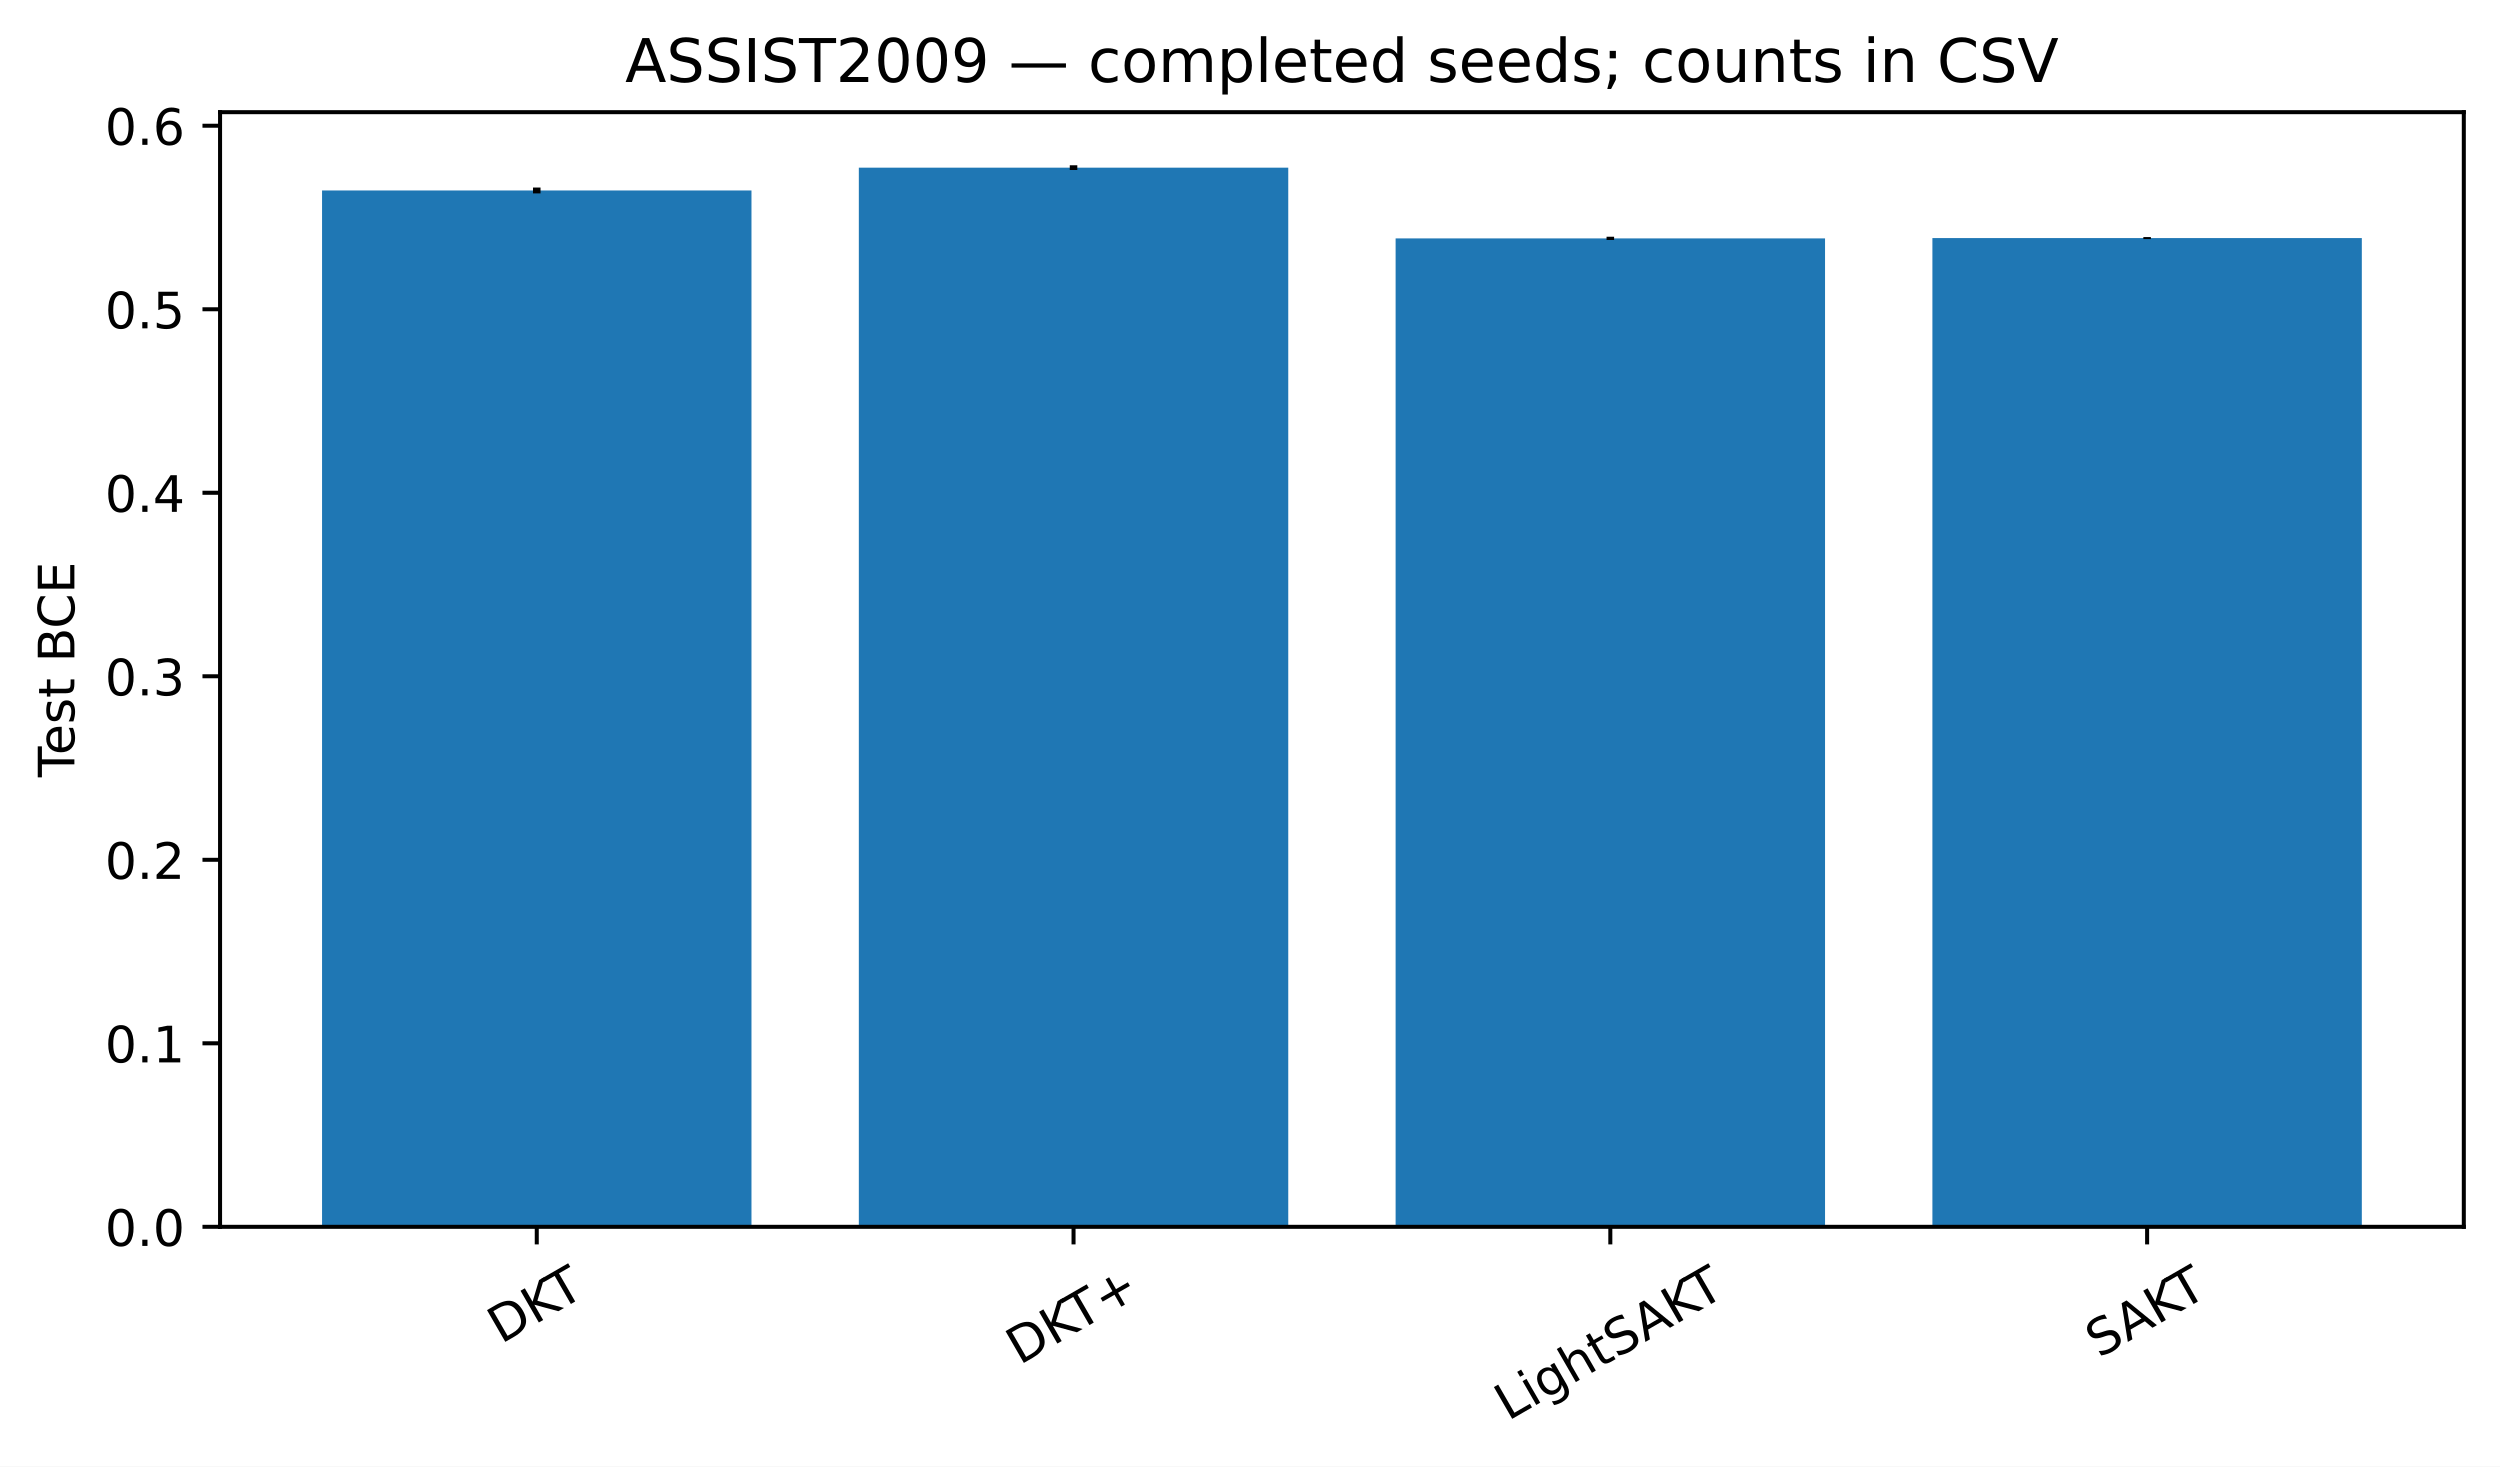
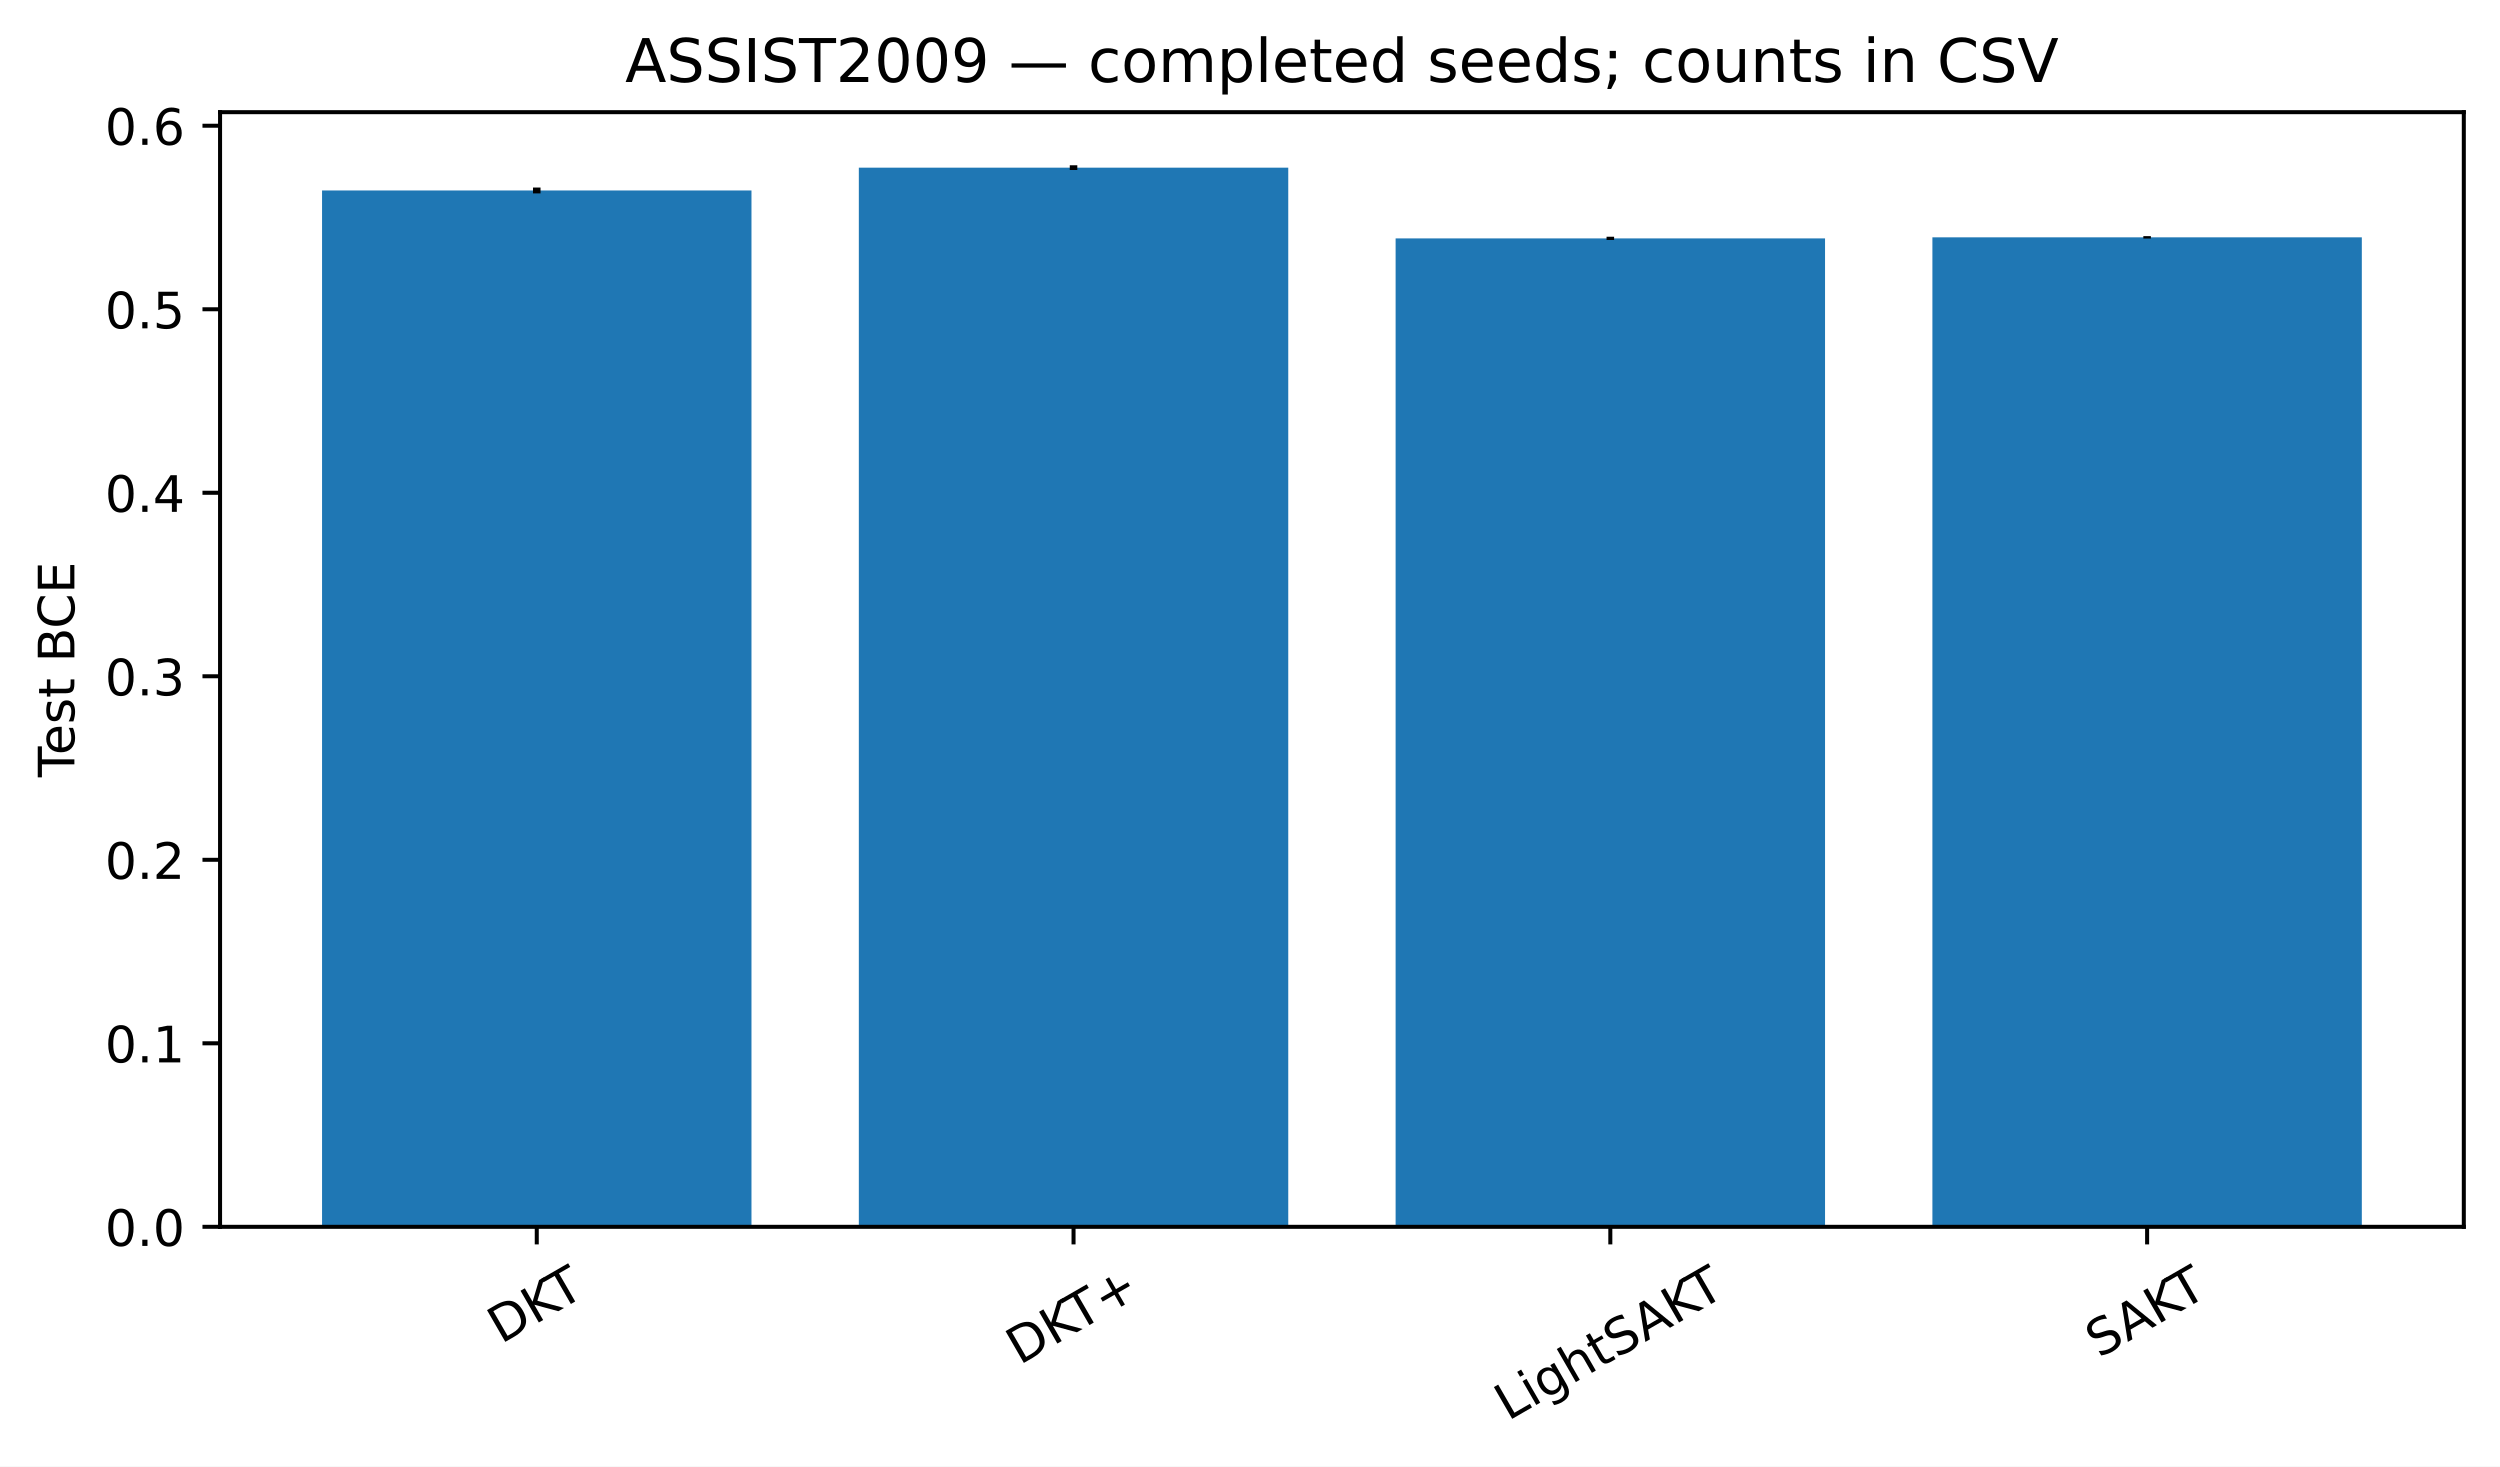
<svg xmlns="http://www.w3.org/2000/svg" xmlns:xlink="http://www.w3.org/1999/xlink" width="497.381pt" height="291.771pt" viewBox="0 0 497.381 291.771" version="1.1">
  <defs>
    <style type="text/css">*{stroke-linejoin: round; stroke-linecap: butt}</style>
  </defs>
  <g id="figure_1">
    <g id="patch_1">
      <path d="M 0 291.771  L 497.381 291.771  L 497.381 0  L 0 0  z " style="fill: #ffffff" />
    </g>
    <g id="axes_1">
      <g id="patch_2">
        <path d="M 43.781 244.078  L 490.181 244.078  L 490.181 22.318  L 43.781 22.318  z " style="fill: #ffffff" />
      </g>
      <g id="patch_3">
-         <path d="M 64.072 244.078  L 149.508 244.078  L 149.508 37.893  L 64.072 37.893  z " clip-path="url(#pb2ff66fe89)" style="fill: #1f77b4" />
+         <path d="M 64.072 244.078  L 149.508 244.078  L 149.508 37.893  L 64.072 37.893  z " clip-path="url(#p819adfb0a6)" style="fill: #1f77b4" />
      </g>
      <g id="patch_4">
-         <path d="M 170.866 244.078  L 256.302 244.078  L 256.302 33.353  L 170.866 33.353  z " clip-path="url(#pb2ff66fe89)" style="fill: #1f77b4" />
+         <path d="M 170.866 244.078  L 256.302 244.078  L 256.302 33.353  L 170.866 33.353  z " clip-path="url(#p819adfb0a6)" style="fill: #1f77b4" />
      </g>
      <g id="patch_5">
-         <path d="M 277.661 244.078  L 363.096 244.078  L 363.096 47.429  L 277.661 47.429  z " clip-path="url(#pb2ff66fe89)" style="fill: #1f77b4" />
+         <path d="M 277.661 244.078  L 363.096 244.078  L 363.096 47.429  L 277.661 47.429  z " clip-path="url(#p819adfb0a6)" style="fill: #1f77b4" />
      </g>
      <g id="patch_6">
-         <path d="M 384.455 244.078  L 469.89 244.078  L 469.89 47.365  L 384.455 47.365  z " clip-path="url(#pb2ff66fe89)" style="fill: #1f77b4" />
+         <path d="M 384.455 244.078  L 469.89 244.078  L 469.89 47.219  L 384.455 47.219  z " clip-path="url(#p819adfb0a6)" style="fill: #1f77b4" />
      </g>
      <g id="matplotlib.axis_1">
        <g id="xtick_1">
          <g id="line2d_1">
            <defs>
-               <path id="me5a0426572" d="M 0 0  L 0 3.5  " style="stroke: #000000; stroke-width: 0.8" />
+               <path id="mabdec3864d" d="M 0 0  L 0 3.5  " style="stroke: #000000; stroke-width: 0.8" />
            </defs>
            <g>
-               <use xlink:href="#me5a0426572" x="106.79" y="244.078" style="stroke: #000000; stroke-width: 0.8" />
+               <use xlink:href="#mabdec3864d" x="106.79" y="244.078" style="stroke: #000000; stroke-width: 0.8" />
            </g>
          </g>
          <g id="text_1">
            <g transform="translate(99.68656 267.4539) rotate(-30) scale(0.1 -0.1)">
              <defs>
                <path id="DejaVuSans-44" d="M 1259 4147  L 1259 519  L 2022 519  Q 2988 519 3436 956  Q 3884 1394 3884 2338  Q 3884 3275 3436 3711  Q 2988 4147 2022 4147  L 1259 4147  z M 628 4666  L 1925 4666  Q 3281 4666 3915 4102  Q 4550 3538 4550 2338  Q 4550 1131 3912 565  Q 3275 0 1925 0  L 628 0  L 628 4666  z " transform="scale(0.015625)" />
                <path id="DejaVuSans-4b" d="M 628 4666  L 1259 4666  L 1259 2694  L 3353 4666  L 4166 4666  L 1850 2491  L 4331 0  L 3500 0  L 1259 2247  L 1259 0  L 628 0  L 628 4666  z " transform="scale(0.015625)" />
                <path id="DejaVuSans-54" d="M -19 4666  L 3928 4666  L 3928 4134  L 2272 4134  L 2272 0  L 1638 0  L 1638 4134  L -19 4134  L -19 4666  z " transform="scale(0.015625)" />
              </defs>
              <use xlink:href="#DejaVuSans-44" />
              <use xlink:href="#DejaVuSans-4b" x="77.002" />
              <use xlink:href="#DejaVuSans-54" x="134.828" />
            </g>
          </g>
        </g>
        <g id="xtick_2">
          <g id="line2d_2">
            <g>
-               <use xlink:href="#me5a0426572" x="213.584" y="244.078" style="stroke: #000000; stroke-width: 0.8" />
+               <use xlink:href="#mabdec3864d" x="213.584" y="244.078" style="stroke: #000000; stroke-width: 0.8" />
            </g>
          </g>
          <g id="text_2">
            <g transform="translate(202.8523 271.6437) rotate(-30) scale(0.1 -0.1)">
              <defs>
                <path id="DejaVuSans-2b" d="M 2944 4013  L 2944 2272  L 4684 2272  L 4684 1741  L 2944 1741  L 2944 0  L 2419 0  L 2419 1741  L 678 1741  L 678 2272  L 2419 2272  L 2419 4013  L 2944 4013  z " transform="scale(0.015625)" />
              </defs>
              <use xlink:href="#DejaVuSans-44" />
              <use xlink:href="#DejaVuSans-4b" x="77.002" />
              <use xlink:href="#DejaVuSans-54" x="134.828" />
              <use xlink:href="#DejaVuSans-2b" x="195.912" />
            </g>
          </g>
        </g>
        <g id="xtick_3">
          <g id="line2d_3">
            <g>
-               <use xlink:href="#me5a0426572" x="320.378" y="244.078" style="stroke: #000000; stroke-width: 0.8" />
+               <use xlink:href="#mabdec3864d" x="320.378" y="244.078" style="stroke: #000000; stroke-width: 0.8" />
            </g>
          </g>
          <g id="text_3">
            <g transform="translate(300.0107 282.7703) rotate(-30) scale(0.1 -0.1)">
              <defs>
                <path id="DejaVuSans-4c" d="M 628 4666  L 1259 4666  L 1259 531  L 3531 531  L 3531 0  L 628 0  L 628 4666  z " transform="scale(0.015625)" />
                <path id="DejaVuSans-69" d="M 603 3500  L 1178 3500  L 1178 0  L 603 0  L 603 3500  z M 603 4863  L 1178 4863  L 1178 4134  L 603 4134  L 603 4863  z " transform="scale(0.015625)" />
                <path id="DejaVuSans-67" d="M 2906 1791  Q 2906 2416 2648 2759  Q 2391 3103 1925 3103  Q 1463 3103 1205 2759  Q 947 2416 947 1791  Q 947 1169 1205 825  Q 1463 481 1925 481  Q 2391 481 2648 825  Q 2906 1169 2906 1791  z M 3481 434  Q 3481 -459 3084 -895  Q 2688 -1331 1869 -1331  Q 1566 -1331 1297 -1286  Q 1028 -1241 775 -1147  L 775 -588  Q 1028 -725 1275 -790  Q 1522 -856 1778 -856  Q 2344 -856 2625 -561  Q 2906 -266 2906 331  L 2906 616  Q 2728 306 2450 153  Q 2172 0 1784 0  Q 1141 0 747 490  Q 353 981 353 1791  Q 353 2603 747 3093  Q 1141 3584 1784 3584  Q 2172 3584 2450 3431  Q 2728 3278 2906 2969  L 2906 3500  L 3481 3500  L 3481 434  z " transform="scale(0.015625)" />
                <path id="DejaVuSans-68" d="M 3513 2113  L 3513 0  L 2938 0  L 2938 2094  Q 2938 2591 2744 2837  Q 2550 3084 2163 3084  Q 1697 3084 1428 2787  Q 1159 2491 1159 1978  L 1159 0  L 581 0  L 581 4863  L 1159 4863  L 1159 2956  Q 1366 3272 1645 3428  Q 1925 3584 2291 3584  Q 2894 3584 3203 3211  Q 3513 2838 3513 2113  z " transform="scale(0.015625)" />
                <path id="DejaVuSans-74" d="M 1172 4494  L 1172 3500  L 2356 3500  L 2356 3053  L 1172 3053  L 1172 1153  Q 1172 725 1289 603  Q 1406 481 1766 481  L 2356 481  L 2356 0  L 1766 0  Q 1100 0 847 248  Q 594 497 594 1153  L 594 3053  L 172 3053  L 172 3500  L 594 3500  L 594 4494  L 1172 4494  z " transform="scale(0.015625)" />
                <path id="DejaVuSans-53" d="M 3425 4513  L 3425 3897  Q 3066 4069 2747 4153  Q 2428 4238 2131 4238  Q 1616 4238 1336 4038  Q 1056 3838 1056 3469  Q 1056 3159 1242 3001  Q 1428 2844 1947 2747  L 2328 2669  Q 3034 2534 3370 2195  Q 3706 1856 3706 1288  Q 3706 609 3251 259  Q 2797 -91 1919 -91  Q 1588 -91 1214 -16  Q 841 59 441 206  L 441 856  Q 825 641 1194 531  Q 1563 422 1919 422  Q 2459 422 2753 634  Q 3047 847 3047 1241  Q 3047 1584 2836 1778  Q 2625 1972 2144 2069  L 1759 2144  Q 1053 2284 737 2584  Q 422 2884 422 3419  Q 422 4038 858 4394  Q 1294 4750 2059 4750  Q 2388 4750 2728 4690  Q 3069 4631 3425 4513  z " transform="scale(0.015625)" />
                <path id="DejaVuSans-41" d="M 2188 4044  L 1331 1722  L 3047 1722  L 2188 4044  z M 1831 4666  L 2547 4666  L 4325 0  L 3669 0  L 3244 1197  L 1141 1197  L 716 0  L 50 0  L 1831 4666  z " transform="scale(0.015625)" />
              </defs>
              <use xlink:href="#DejaVuSans-4c" />
              <use xlink:href="#DejaVuSans-69" x="55.713" />
              <use xlink:href="#DejaVuSans-67" x="83.496" />
              <use xlink:href="#DejaVuSans-68" x="146.973" />
              <use xlink:href="#DejaVuSans-74" x="210.352" />
              <use xlink:href="#DejaVuSans-53" x="249.561" />
              <use xlink:href="#DejaVuSans-41" x="314.912" />
              <use xlink:href="#DejaVuSans-4b" x="383.32" />
              <use xlink:href="#DejaVuSans-54" x="441.146" />
            </g>
          </g>
        </g>
        <g id="xtick_4">
          <g id="line2d_4">
            <g>
-               <use xlink:href="#me5a0426572" x="427.173" y="244.078" style="stroke: #000000; stroke-width: 0.8" />
+               <use xlink:href="#mabdec3864d" x="427.173" y="244.078" style="stroke: #000000; stroke-width: 0.8" />
            </g>
          </g>
          <g id="text_4">
            <g transform="translate(417.6113 270.2922) rotate(-30) scale(0.1 -0.1)">
              <use xlink:href="#DejaVuSans-53" />
              <use xlink:href="#DejaVuSans-41" x="65.352" />
              <use xlink:href="#DejaVuSans-4b" x="133.76" />
              <use xlink:href="#DejaVuSans-54" x="191.586" />
            </g>
          </g>
        </g>
      </g>
      <g id="matplotlib.axis_2">
        <g id="ytick_1">
          <g id="line2d_5">
            <defs>
-               <path id="m17dde7c133" d="M 0 0  L -3.5 0  " style="stroke: #000000; stroke-width: 0.8" />
+               <path id="mf912e17ddb" d="M 0 0  L -3.5 0  " style="stroke: #000000; stroke-width: 0.8" />
            </defs>
            <g>
-               <use xlink:href="#m17dde7c133" x="43.781" y="244.078" style="stroke: #000000; stroke-width: 0.8" />
+               <use xlink:href="#mf912e17ddb" x="43.781" y="244.078" style="stroke: #000000; stroke-width: 0.8" />
            </g>
          </g>
          <g id="text_5">
            <g transform="translate(20.87813 247.8773) scale(0.1 -0.1)">
              <defs>
                <path id="DejaVuSans-30" d="M 2034 4250  Q 1547 4250 1301 3770  Q 1056 3291 1056 2328  Q 1056 1369 1301 889  Q 1547 409 2034 409  Q 2525 409 2770 889  Q 3016 1369 3016 2328  Q 3016 3291 2770 3770  Q 2525 4250 2034 4250  z M 2034 4750  Q 2819 4750 3233 4129  Q 3647 3509 3647 2328  Q 3647 1150 3233 529  Q 2819 -91 2034 -91  Q 1250 -91 836 529  Q 422 1150 422 2328  Q 422 3509 836 4129  Q 1250 4750 2034 4750  z " transform="scale(0.015625)" />
                <path id="DejaVuSans-2e" d="M 684 794  L 1344 794  L 1344 0  L 684 0  L 684 794  z " transform="scale(0.015625)" />
              </defs>
              <use xlink:href="#DejaVuSans-30" />
              <use xlink:href="#DejaVuSans-2e" x="63.623" />
              <use xlink:href="#DejaVuSans-30" x="95.41" />
            </g>
          </g>
        </g>
        <g id="ytick_2">
          <g id="line2d_6">
            <g>
-               <use xlink:href="#m17dde7c133" x="43.781" y="207.568" style="stroke: #000000; stroke-width: 0.8" />
+               <use xlink:href="#mf912e17ddb" x="43.781" y="207.568" style="stroke: #000000; stroke-width: 0.8" />
            </g>
          </g>
          <g id="text_6">
            <g transform="translate(20.87813 211.3672) scale(0.1 -0.1)">
              <defs>
                <path id="DejaVuSans-31" d="M 794 531  L 1825 531  L 1825 4091  L 703 3866  L 703 4441  L 1819 4666  L 2450 4666  L 2450 531  L 3481 531  L 3481 0  L 794 0  L 794 531  z " transform="scale(0.015625)" />
              </defs>
              <use xlink:href="#DejaVuSans-30" />
              <use xlink:href="#DejaVuSans-2e" x="63.623" />
              <use xlink:href="#DejaVuSans-31" x="95.41" />
            </g>
          </g>
        </g>
        <g id="ytick_3">
          <g id="line2d_7">
            <g>
-               <use xlink:href="#m17dde7c133" x="43.781" y="171.058" style="stroke: #000000; stroke-width: 0.8" />
+               <use xlink:href="#mf912e17ddb" x="43.781" y="171.058" style="stroke: #000000; stroke-width: 0.8" />
            </g>
          </g>
          <g id="text_7">
            <g transform="translate(20.87813 174.857) scale(0.1 -0.1)">
              <defs>
                <path id="DejaVuSans-32" d="M 1228 531  L 3431 531  L 3431 0  L 469 0  L 469 531  Q 828 903 1448 1529  Q 2069 2156 2228 2338  Q 2531 2678 2651 2914  Q 2772 3150 2772 3378  Q 2772 3750 2511 3984  Q 2250 4219 1831 4219  Q 1534 4219 1204 4116  Q 875 4013 500 3803  L 500 4441  Q 881 4594 1212 4672  Q 1544 4750 1819 4750  Q 2544 4750 2975 4387  Q 3406 4025 3406 3419  Q 3406 3131 3298 2873  Q 3191 2616 2906 2266  Q 2828 2175 2409 1742  Q 1991 1309 1228 531  z " transform="scale(0.015625)" />
              </defs>
              <use xlink:href="#DejaVuSans-30" />
              <use xlink:href="#DejaVuSans-2e" x="63.623" />
              <use xlink:href="#DejaVuSans-32" x="95.41" />
            </g>
          </g>
        </g>
        <g id="ytick_4">
          <g id="line2d_8">
            <g>
-               <use xlink:href="#m17dde7c133" x="43.781" y="134.548" style="stroke: #000000; stroke-width: 0.8" />
+               <use xlink:href="#mf912e17ddb" x="43.781" y="134.548" style="stroke: #000000; stroke-width: 0.8" />
            </g>
          </g>
          <g id="text_8">
            <g transform="translate(20.87813 138.3469) scale(0.1 -0.1)">
              <defs>
                <path id="DejaVuSans-33" d="M 2597 2516  Q 3050 2419 3304 2112  Q 3559 1806 3559 1356  Q 3559 666 3084 287  Q 2609 -91 1734 -91  Q 1441 -91 1130 -33  Q 819 25 488 141  L 488 750  Q 750 597 1062 519  Q 1375 441 1716 441  Q 2309 441 2620 675  Q 2931 909 2931 1356  Q 2931 1769 2642 2001  Q 2353 2234 1838 2234  L 1294 2234  L 1294 2753  L 1863 2753  Q 2328 2753 2575 2939  Q 2822 3125 2822 3475  Q 2822 3834 2567 4026  Q 2313 4219 1838 4219  Q 1578 4219 1281 4162  Q 984 4106 628 3988  L 628 4550  Q 988 4650 1302 4700  Q 1616 4750 1894 4750  Q 2613 4750 3031 4423  Q 3450 4097 3450 3541  Q 3450 3153 3228 2886  Q 3006 2619 2597 2516  z " transform="scale(0.015625)" />
              </defs>
              <use xlink:href="#DejaVuSans-30" />
              <use xlink:href="#DejaVuSans-2e" x="63.623" />
              <use xlink:href="#DejaVuSans-33" x="95.41" />
            </g>
          </g>
        </g>
        <g id="ytick_5">
          <g id="line2d_9">
            <g>
-               <use xlink:href="#m17dde7c133" x="43.781" y="98.037" style="stroke: #000000; stroke-width: 0.8" />
+               <use xlink:href="#mf912e17ddb" x="43.781" y="98.037" style="stroke: #000000; stroke-width: 0.8" />
            </g>
          </g>
          <g id="text_9">
            <g transform="translate(20.87813 101.8367) scale(0.1 -0.1)">
              <defs>
                <path id="DejaVuSans-34" d="M 2419 4116  L 825 1625  L 2419 1625  L 2419 4116  z M 2253 4666  L 3047 4666  L 3047 1625  L 3713 1625  L 3713 1100  L 3047 1100  L 3047 0  L 2419 0  L 2419 1100  L 313 1100  L 313 1709  L 2253 4666  z " transform="scale(0.015625)" />
              </defs>
              <use xlink:href="#DejaVuSans-30" />
              <use xlink:href="#DejaVuSans-2e" x="63.623" />
              <use xlink:href="#DejaVuSans-34" x="95.41" />
            </g>
          </g>
        </g>
        <g id="ytick_6">
          <g id="line2d_10">
            <g>
-               <use xlink:href="#m17dde7c133" x="43.781" y="61.527" style="stroke: #000000; stroke-width: 0.8" />
+               <use xlink:href="#mf912e17ddb" x="43.781" y="61.527" style="stroke: #000000; stroke-width: 0.8" />
            </g>
          </g>
          <g id="text_10">
            <g transform="translate(20.87813 65.32655) scale(0.1 -0.1)">
              <defs>
                <path id="DejaVuSans-35" d="M 691 4666  L 3169 4666  L 3169 4134  L 1269 4134  L 1269 2991  Q 1406 3038 1543 3061  Q 1681 3084 1819 3084  Q 2600 3084 3056 2656  Q 3513 2228 3513 1497  Q 3513 744 3044 326  Q 2575 -91 1722 -91  Q 1428 -91 1123 -41  Q 819 9 494 109  L 494 744  Q 775 591 1075 516  Q 1375 441 1709 441  Q 2250 441 2565 725  Q 2881 1009 2881 1497  Q 2881 1984 2565 2268  Q 2250 2553 1709 2553  Q 1456 2553 1204 2497  Q 953 2441 691 2322  L 691 4666  z " transform="scale(0.015625)" />
              </defs>
              <use xlink:href="#DejaVuSans-30" />
              <use xlink:href="#DejaVuSans-2e" x="63.623" />
              <use xlink:href="#DejaVuSans-35" x="95.41" />
            </g>
          </g>
        </g>
        <g id="ytick_7">
          <g id="line2d_11">
            <g>
-               <use xlink:href="#m17dde7c133" x="43.781" y="25.017" style="stroke: #000000; stroke-width: 0.8" />
+               <use xlink:href="#mf912e17ddb" x="43.781" y="25.017" style="stroke: #000000; stroke-width: 0.8" />
            </g>
          </g>
          <g id="text_11">
            <g transform="translate(20.87813 28.81639) scale(0.1 -0.1)">
              <defs>
                <path id="DejaVuSans-36" d="M 2113 2584  Q 1688 2584 1439 2293  Q 1191 2003 1191 1497  Q 1191 994 1439 701  Q 1688 409 2113 409  Q 2538 409 2786 701  Q 3034 994 3034 1497  Q 3034 2003 2786 2293  Q 2538 2584 2113 2584  z M 3366 4563  L 3366 3988  Q 3128 4100 2886 4159  Q 2644 4219 2406 4219  Q 1781 4219 1451 3797  Q 1122 3375 1075 2522  Q 1259 2794 1537 2939  Q 1816 3084 2150 3084  Q 2853 3084 3261 2657  Q 3669 2231 3669 1497  Q 3669 778 3244 343  Q 2819 -91 2113 -91  Q 1303 -91 875 529  Q 447 1150 447 2328  Q 447 3434 972 4092  Q 1497 4750 2381 4750  Q 2619 4750 2861 4703  Q 3103 4656 3366 4563  z " transform="scale(0.015625)" />
              </defs>
              <use xlink:href="#DejaVuSans-30" />
              <use xlink:href="#DejaVuSans-2e" x="63.623" />
              <use xlink:href="#DejaVuSans-36" x="95.41" />
            </g>
          </g>
        </g>
        <g id="text_12">
          <g transform="translate(14.79844 154.6262) rotate(-90) scale(0.1 -0.1)">
            <defs>
              <path id="DejaVuSans-65" d="M 3597 1894  L 3597 1613  L 953 1613  Q 991 1019 1311 708  Q 1631 397 2203 397  Q 2534 397 2845 478  Q 3156 559 3463 722  L 3463 178  Q 3153 47 2828 -22  Q 2503 -91 2169 -91  Q 1331 -91 842 396  Q 353 884 353 1716  Q 353 2575 817 3079  Q 1281 3584 2069 3584  Q 2775 3584 3186 3129  Q 3597 2675 3597 1894  z M 3022 2063  Q 3016 2534 2758 2815  Q 2500 3097 2075 3097  Q 1594 3097 1305 2825  Q 1016 2553 972 2059  L 3022 2063  z " transform="scale(0.015625)" />
              <path id="DejaVuSans-73" d="M 2834 3397  L 2834 2853  Q 2591 2978 2328 3040  Q 2066 3103 1784 3103  Q 1356 3103 1142 2972  Q 928 2841 928 2578  Q 928 2378 1081 2264  Q 1234 2150 1697 2047  L 1894 2003  Q 2506 1872 2764 1633  Q 3022 1394 3022 966  Q 3022 478 2636 193  Q 2250 -91 1575 -91  Q 1294 -91 989 -36  Q 684 19 347 128  L 347 722  Q 666 556 975 473  Q 1284 391 1588 391  Q 1994 391 2212 530  Q 2431 669 2431 922  Q 2431 1156 2273 1281  Q 2116 1406 1581 1522  L 1381 1569  Q 847 1681 609 1914  Q 372 2147 372 2553  Q 372 3047 722 3315  Q 1072 3584 1716 3584  Q 2034 3584 2315 3537  Q 2597 3491 2834 3397  z " transform="scale(0.015625)" />
              <path id="DejaVuSans-20" transform="scale(0.015625)" />
              <path id="DejaVuSans-42" d="M 1259 2228  L 1259 519  L 2272 519  Q 2781 519 3026 730  Q 3272 941 3272 1375  Q 3272 1813 3026 2020  Q 2781 2228 2272 2228  L 1259 2228  z M 1259 4147  L 1259 2741  L 2194 2741  Q 2656 2741 2882 2914  Q 3109 3088 3109 3444  Q 3109 3797 2882 3972  Q 2656 4147 2194 4147  L 1259 4147  z M 628 4666  L 2241 4666  Q 2963 4666 3353 4366  Q 3744 4066 3744 3513  Q 3744 3084 3544 2831  Q 3344 2578 2956 2516  Q 3422 2416 3680 2098  Q 3938 1781 3938 1306  Q 3938 681 3513 340  Q 3088 0 2303 0  L 628 0  L 628 4666  z " transform="scale(0.015625)" />
              <path id="DejaVuSans-43" d="M 4122 4306  L 4122 3641  Q 3803 3938 3442 4084  Q 3081 4231 2675 4231  Q 1875 4231 1450 3742  Q 1025 3253 1025 2328  Q 1025 1406 1450 917  Q 1875 428 2675 428  Q 3081 428 3442 575  Q 3803 722 4122 1019  L 4122 359  Q 3791 134 3420 21  Q 3050 -91 2638 -91  Q 1578 -91 968 557  Q 359 1206 359 2328  Q 359 3453 968 4101  Q 1578 4750 2638 4750  Q 3056 4750 3426 4639  Q 3797 4528 4122 4306  z " transform="scale(0.015625)" />
              <path id="DejaVuSans-45" d="M 628 4666  L 3578 4666  L 3578 4134  L 1259 4134  L 1259 2753  L 3481 2753  L 3481 2222  L 1259 2222  L 1259 531  L 3634 531  L 3634 0  L 628 0  L 628 4666  z " transform="scale(0.015625)" />
            </defs>
            <use xlink:href="#DejaVuSans-54" />
            <use xlink:href="#DejaVuSans-65" x="44.084" />
            <use xlink:href="#DejaVuSans-73" x="105.607" />
            <use xlink:href="#DejaVuSans-74" x="157.707" />
            <use xlink:href="#DejaVuSans-20" x="196.916" />
            <use xlink:href="#DejaVuSans-42" x="228.703" />
            <use xlink:href="#DejaVuSans-43" x="295.557" />
            <use xlink:href="#DejaVuSans-45" x="365.381" />
          </g>
        </g>
      </g>
      <g id="LineCollection_1">
-         <path d="M 106.79 38.479  L 106.79 37.308  " clip-path="url(#pb2ff66fe89)" style="fill: none; stroke: #000000; stroke-width: 1.5" />
-         <path d="M 213.584 33.828  L 213.584 32.878  " clip-path="url(#pb2ff66fe89)" style="fill: none; stroke: #000000; stroke-width: 1.5" />
-         <path d="M 320.378 47.752  L 320.378 47.105  " clip-path="url(#pb2ff66fe89)" style="fill: none; stroke: #000000; stroke-width: 1.5" />
-         <path d="M 427.173 47.561  L 427.173 47.17  " clip-path="url(#pb2ff66fe89)" style="fill: none; stroke: #000000; stroke-width: 1.5" />
+         <path d="M 106.79 38.479  L 106.79 37.308  " clip-path="url(#p819adfb0a6)" style="fill: none; stroke: #000000; stroke-width: 1.5" />
+         <path d="M 213.584 33.828  L 213.584 32.878  " clip-path="url(#p819adfb0a6)" style="fill: none; stroke: #000000; stroke-width: 1.5" />
+         <path d="M 320.378 47.752  L 320.378 47.105  " clip-path="url(#p819adfb0a6)" style="fill: none; stroke: #000000; stroke-width: 1.5" />
+         <path d="M 427.173 47.462  L 427.173 46.975  " clip-path="url(#p819adfb0a6)" style="fill: none; stroke: #000000; stroke-width: 1.5" />
      </g>
      <g id="patch_7">
        <path d="M 43.781 244.078  L 43.781 22.318  " style="fill: none; stroke: #000000; stroke-width: 0.8; stroke-linejoin: miter; stroke-linecap: square" />
      </g>
      <g id="patch_8">
        <path d="M 490.181 244.078  L 490.181 22.318  " style="fill: none; stroke: #000000; stroke-width: 0.8; stroke-linejoin: miter; stroke-linecap: square" />
      </g>
      <g id="patch_9">
        <path d="M 43.781 244.078  L 490.181 244.078  " style="fill: none; stroke: #000000; stroke-width: 0.8; stroke-linejoin: miter; stroke-linecap: square" />
      </g>
      <g id="patch_10">
        <path d="M 43.781 22.318  L 490.181 22.318  " style="fill: none; stroke: #000000; stroke-width: 0.8; stroke-linejoin: miter; stroke-linecap: square" />
      </g>
      <g id="text_13">
        <g transform="translate(124.3772 16.31812) scale(0.12 -0.12)">
          <defs>
            <path id="DejaVuSans-49" d="M 628 4666  L 1259 4666  L 1259 0  L 628 0  L 628 4666  z " transform="scale(0.015625)" />
            <path id="DejaVuSans-39" d="M 703 97  L 703 672  Q 941 559 1184 500  Q 1428 441 1663 441  Q 2288 441 2617 861  Q 2947 1281 2994 2138  Q 2813 1869 2534 1725  Q 2256 1581 1919 1581  Q 1219 1581 811 2004  Q 403 2428 403 3163  Q 403 3881 828 4315  Q 1253 4750 1959 4750  Q 2769 4750 3195 4129  Q 3622 3509 3622 2328  Q 3622 1225 3098 567  Q 2575 -91 1691 -91  Q 1453 -91 1209 -44  Q 966 3 703 97  z M 1959 2075  Q 2384 2075 2632 2365  Q 2881 2656 2881 3163  Q 2881 3666 2632 3958  Q 2384 4250 1959 4250  Q 1534 4250 1286 3958  Q 1038 3666 1038 3163  Q 1038 2656 1286 2365  Q 1534 2075 1959 2075  z " transform="scale(0.015625)" />
            <path id="DejaVuSans-2014" d="M 313 1978  L 6088 1978  L 6088 1528  L 313 1528  L 313 1978  z " transform="scale(0.015625)" />
            <path id="DejaVuSans-63" d="M 3122 3366  L 3122 2828  Q 2878 2963 2633 3030  Q 2388 3097 2138 3097  Q 1578 3097 1268 2742  Q 959 2388 959 1747  Q 959 1106 1268 751  Q 1578 397 2138 397  Q 2388 397 2633 464  Q 2878 531 3122 666  L 3122 134  Q 2881 22 2623 -34  Q 2366 -91 2075 -91  Q 1284 -91 818 406  Q 353 903 353 1747  Q 353 2603 823 3093  Q 1294 3584 2113 3584  Q 2378 3584 2631 3529  Q 2884 3475 3122 3366  z " transform="scale(0.015625)" />
            <path id="DejaVuSans-6f" d="M 1959 3097  Q 1497 3097 1228 2736  Q 959 2375 959 1747  Q 959 1119 1226 758  Q 1494 397 1959 397  Q 2419 397 2687 759  Q 2956 1122 2956 1747  Q 2956 2369 2687 2733  Q 2419 3097 1959 3097  z M 1959 3584  Q 2709 3584 3137 3096  Q 3566 2609 3566 1747  Q 3566 888 3137 398  Q 2709 -91 1959 -91  Q 1206 -91 779 398  Q 353 888 353 1747  Q 353 2609 779 3096  Q 1206 3584 1959 3584  z " transform="scale(0.015625)" />
            <path id="DejaVuSans-6d" d="M 3328 2828  Q 3544 3216 3844 3400  Q 4144 3584 4550 3584  Q 5097 3584 5394 3201  Q 5691 2819 5691 2113  L 5691 0  L 5113 0  L 5113 2094  Q 5113 2597 4934 2840  Q 4756 3084 4391 3084  Q 3944 3084 3684 2787  Q 3425 2491 3425 1978  L 3425 0  L 2847 0  L 2847 2094  Q 2847 2600 2669 2842  Q 2491 3084 2119 3084  Q 1678 3084 1418 2786  Q 1159 2488 1159 1978  L 1159 0  L 581 0  L 581 3500  L 1159 3500  L 1159 2956  Q 1356 3278 1631 3431  Q 1906 3584 2284 3584  Q 2666 3584 2933 3390  Q 3200 3197 3328 2828  z " transform="scale(0.015625)" />
            <path id="DejaVuSans-70" d="M 1159 525  L 1159 -1331  L 581 -1331  L 581 3500  L 1159 3500  L 1159 2969  Q 1341 3281 1617 3432  Q 1894 3584 2278 3584  Q 2916 3584 3314 3078  Q 3713 2572 3713 1747  Q 3713 922 3314 415  Q 2916 -91 2278 -91  Q 1894 -91 1617 61  Q 1341 213 1159 525  z M 3116 1747  Q 3116 2381 2855 2742  Q 2594 3103 2138 3103  Q 1681 3103 1420 2742  Q 1159 2381 1159 1747  Q 1159 1113 1420 752  Q 1681 391 2138 391  Q 2594 391 2855 752  Q 3116 1113 3116 1747  z " transform="scale(0.015625)" />
            <path id="DejaVuSans-6c" d="M 603 4863  L 1178 4863  L 1178 0  L 603 0  L 603 4863  z " transform="scale(0.015625)" />
            <path id="DejaVuSans-64" d="M 2906 2969  L 2906 4863  L 3481 4863  L 3481 0  L 2906 0  L 2906 525  Q 2725 213 2448 61  Q 2172 -91 1784 -91  Q 1150 -91 751 415  Q 353 922 353 1747  Q 353 2572 751 3078  Q 1150 3584 1784 3584  Q 2172 3584 2448 3432  Q 2725 3281 2906 2969  z M 947 1747  Q 947 1113 1208 752  Q 1469 391 1925 391  Q 2381 391 2643 752  Q 2906 1113 2906 1747  Q 2906 2381 2643 2742  Q 2381 3103 1925 3103  Q 1469 3103 1208 2742  Q 947 2381 947 1747  z " transform="scale(0.015625)" />
            <path id="DejaVuSans-3b" d="M 750 3309  L 1409 3309  L 1409 2516  L 750 2516  L 750 3309  z M 750 794  L 1409 794  L 1409 256  L 897 -744  L 494 -744  L 750 256  L 750 794  z " transform="scale(0.015625)" />
            <path id="DejaVuSans-75" d="M 544 1381  L 544 3500  L 1119 3500  L 1119 1403  Q 1119 906 1312 657  Q 1506 409 1894 409  Q 2359 409 2629 706  Q 2900 1003 2900 1516  L 2900 3500  L 3475 3500  L 3475 0  L 2900 0  L 2900 538  Q 2691 219 2414 64  Q 2138 -91 1772 -91  Q 1169 -91 856 284  Q 544 659 544 1381  z M 1991 3584  L 1991 3584  z " transform="scale(0.015625)" />
            <path id="DejaVuSans-6e" d="M 3513 2113  L 3513 0  L 2938 0  L 2938 2094  Q 2938 2591 2744 2837  Q 2550 3084 2163 3084  Q 1697 3084 1428 2787  Q 1159 2491 1159 1978  L 1159 0  L 581 0  L 581 3500  L 1159 3500  L 1159 2956  Q 1366 3272 1645 3428  Q 1925 3584 2291 3584  Q 2894 3584 3203 3211  Q 3513 2838 3513 2113  z " transform="scale(0.015625)" />
            <path id="DejaVuSans-56" d="M 1831 0  L 50 4666  L 709 4666  L 2188 738  L 3669 4666  L 4325 4666  L 2547 0  L 1831 0  z " transform="scale(0.015625)" />
          </defs>
          <use xlink:href="#DejaVuSans-41" />
          <use xlink:href="#DejaVuSans-53" x="68.408" />
          <use xlink:href="#DejaVuSans-53" x="131.885" />
          <use xlink:href="#DejaVuSans-49" x="195.361" />
          <use xlink:href="#DejaVuSans-53" x="224.854" />
          <use xlink:href="#DejaVuSans-54" x="288.33" />
          <use xlink:href="#DejaVuSans-32" x="349.414" />
          <use xlink:href="#DejaVuSans-30" x="413.037" />
          <use xlink:href="#DejaVuSans-30" x="476.66" />
          <use xlink:href="#DejaVuSans-39" x="540.283" />
          <use xlink:href="#DejaVuSans-20" x="603.906" />
          <use xlink:href="#DejaVuSans-2014" x="635.693" />
          <use xlink:href="#DejaVuSans-20" x="735.693" />
          <use xlink:href="#DejaVuSans-63" x="767.48" />
          <use xlink:href="#DejaVuSans-6f" x="822.461" />
          <use xlink:href="#DejaVuSans-6d" x="883.643" />
          <use xlink:href="#DejaVuSans-70" x="981.055" />
          <use xlink:href="#DejaVuSans-6c" x="1044.531" />
          <use xlink:href="#DejaVuSans-65" x="1072.314" />
          <use xlink:href="#DejaVuSans-74" x="1133.838" />
          <use xlink:href="#DejaVuSans-65" x="1173.047" />
          <use xlink:href="#DejaVuSans-64" x="1234.57" />
          <use xlink:href="#DejaVuSans-20" x="1298.047" />
          <use xlink:href="#DejaVuSans-73" x="1329.834" />
          <use xlink:href="#DejaVuSans-65" x="1381.934" />
          <use xlink:href="#DejaVuSans-65" x="1443.457" />
          <use xlink:href="#DejaVuSans-64" x="1504.98" />
          <use xlink:href="#DejaVuSans-73" x="1568.457" />
          <use xlink:href="#DejaVuSans-3b" x="1620.557" />
          <use xlink:href="#DejaVuSans-20" x="1654.248" />
          <use xlink:href="#DejaVuSans-63" x="1686.035" />
          <use xlink:href="#DejaVuSans-6f" x="1741.016" />
          <use xlink:href="#DejaVuSans-75" x="1802.197" />
          <use xlink:href="#DejaVuSans-6e" x="1865.576" />
          <use xlink:href="#DejaVuSans-74" x="1928.955" />
          <use xlink:href="#DejaVuSans-73" x="1968.164" />
          <use xlink:href="#DejaVuSans-20" x="2020.264" />
          <use xlink:href="#DejaVuSans-69" x="2052.051" />
          <use xlink:href="#DejaVuSans-6e" x="2079.834" />
          <use xlink:href="#DejaVuSans-20" x="2143.213" />
          <use xlink:href="#DejaVuSans-43" x="2175" />
          <use xlink:href="#DejaVuSans-53" x="2244.824" />
          <use xlink:href="#DejaVuSans-56" x="2308.301" />
        </g>
      </g>
    </g>
  </g>
  <defs>
-     <clipPath id="pb2ff66fe89">
+     <clipPath id="p819adfb0a6">
      <rect x="43.781" y="22.318" width="446.4" height="221.76" />
    </clipPath>
  </defs>
</svg>
